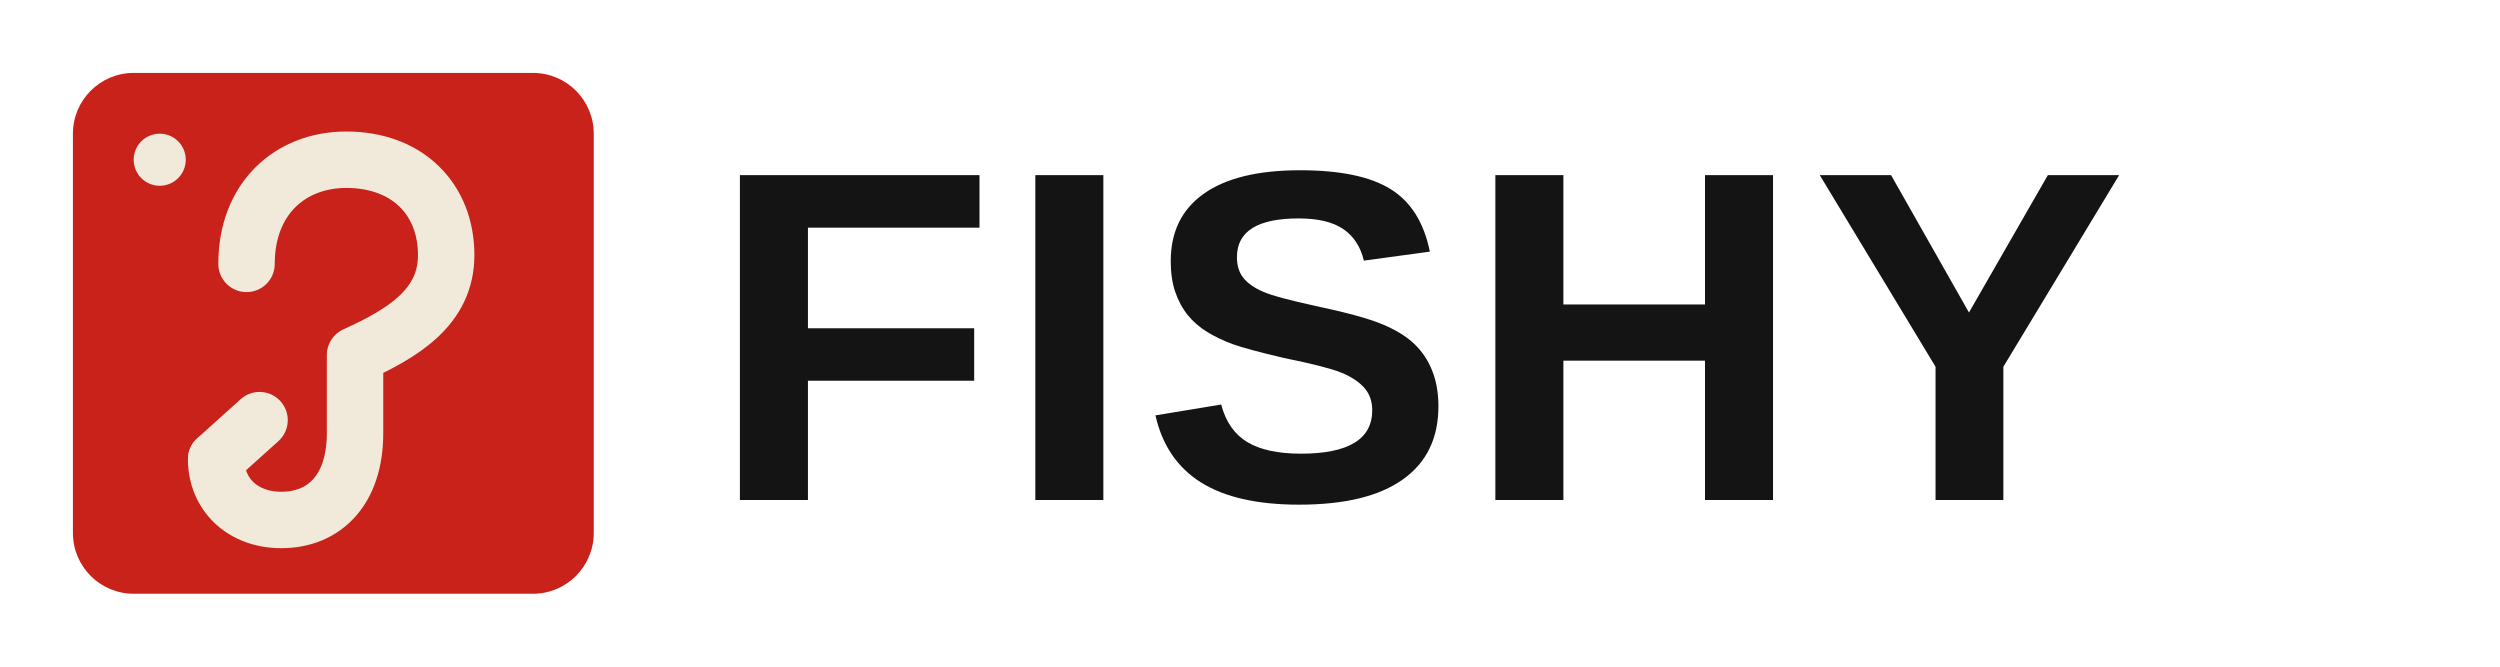
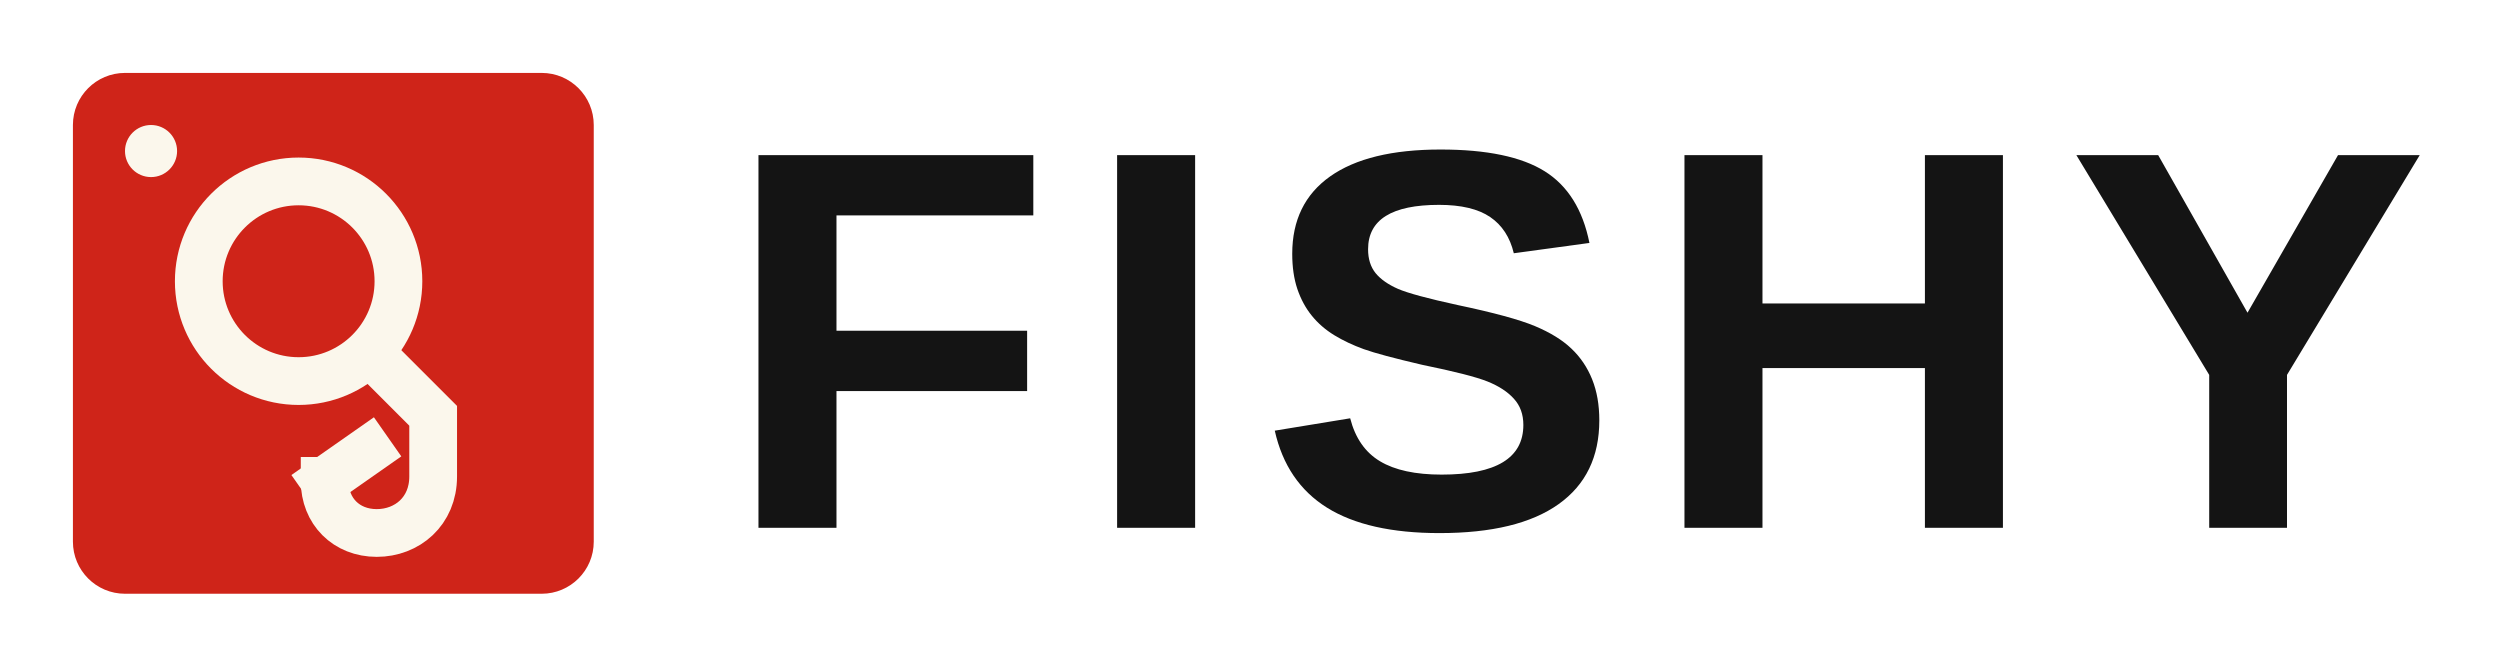
<svg xmlns="http://www.w3.org/2000/svg" viewBox="0 0 360 96" width="360" height="96">
  <g transform="translate(8 8) scale(0.625)">
-     <rect x="4" y="4" width="120" height="120" rx="14" fill="#C8221A" />
-     <circle cx="24" cy="24" r="6" fill="#F1EADB" />
-     <path d="M44 48C44 33 54 24 67 24C81 24 90 33 90 46C90 58 80 64 69 69L69 87C69 100 62 107 52 107C43 107 37 101 37 93" fill="none" stroke="#F1EADB" stroke-width="13" stroke-linecap="round" stroke-linejoin="round" />
-     <path d="M37 93L47 84" fill="none" stroke="#F1EADB" stroke-width="13" stroke-linecap="round" />
+     <rect x="4" y="4" width="120" height="120" rx="12" fill="#CF2419" />
+     <circle cx="22" cy="22" r="6" fill="#FBF7EC" />
+     <circle cx="56" cy="52" r="23" fill="none" stroke="#FBF7EC" stroke-width="11" />
+     <path d="M73 69L87 83L87 97C87 105 81 110 74 110C67 110 62 105 62 98" fill="none" stroke="#FBF7EC" stroke-width="11" stroke-linecap="square" stroke-linejoin="miter" />
+     <path d="M62 98L72 91" fill="none" stroke="#FBF7EC" stroke-width="11" stroke-linecap="square" />
  </g>
-   <text x="102" y="72" font-family="'Archivo Variable', 'Archivo Narrow', 'Arial Narrow', Arial, sans-serif" font-stretch="condensed" font-weight="900" font-size="68" letter-spacing="1" fill="#141414">FISHY</text>
+   <text x="104" y="76" font-family="'Big Shoulders Stencil Display', 'Big Shoulders Display', 'Arial Narrow', Arial, sans-serif" font-weight="900" font-size="78" letter-spacing="4" fill="#141414">FISHY</text>
</svg>
